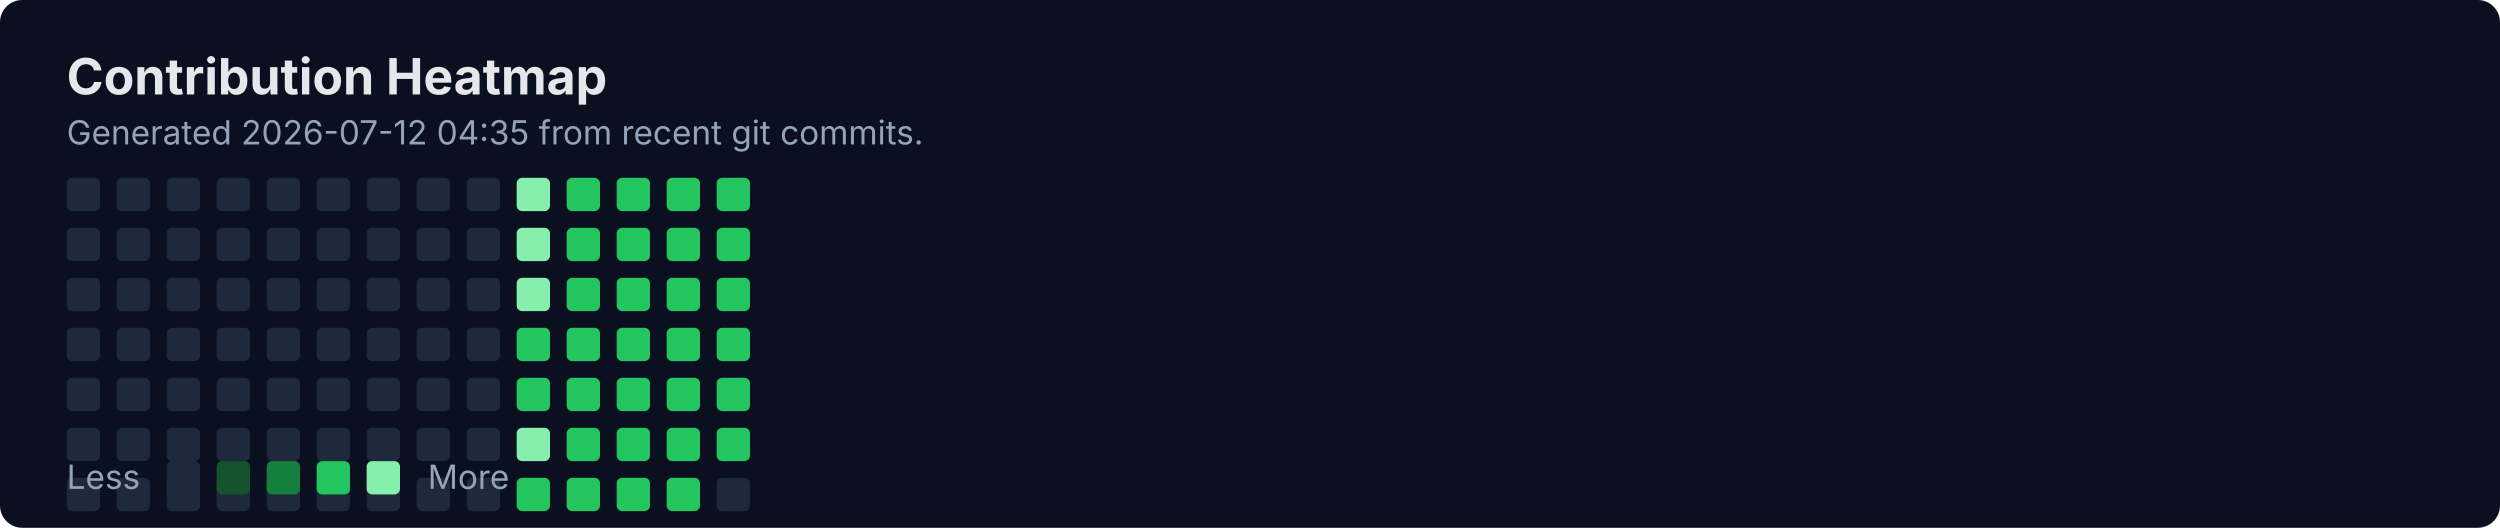
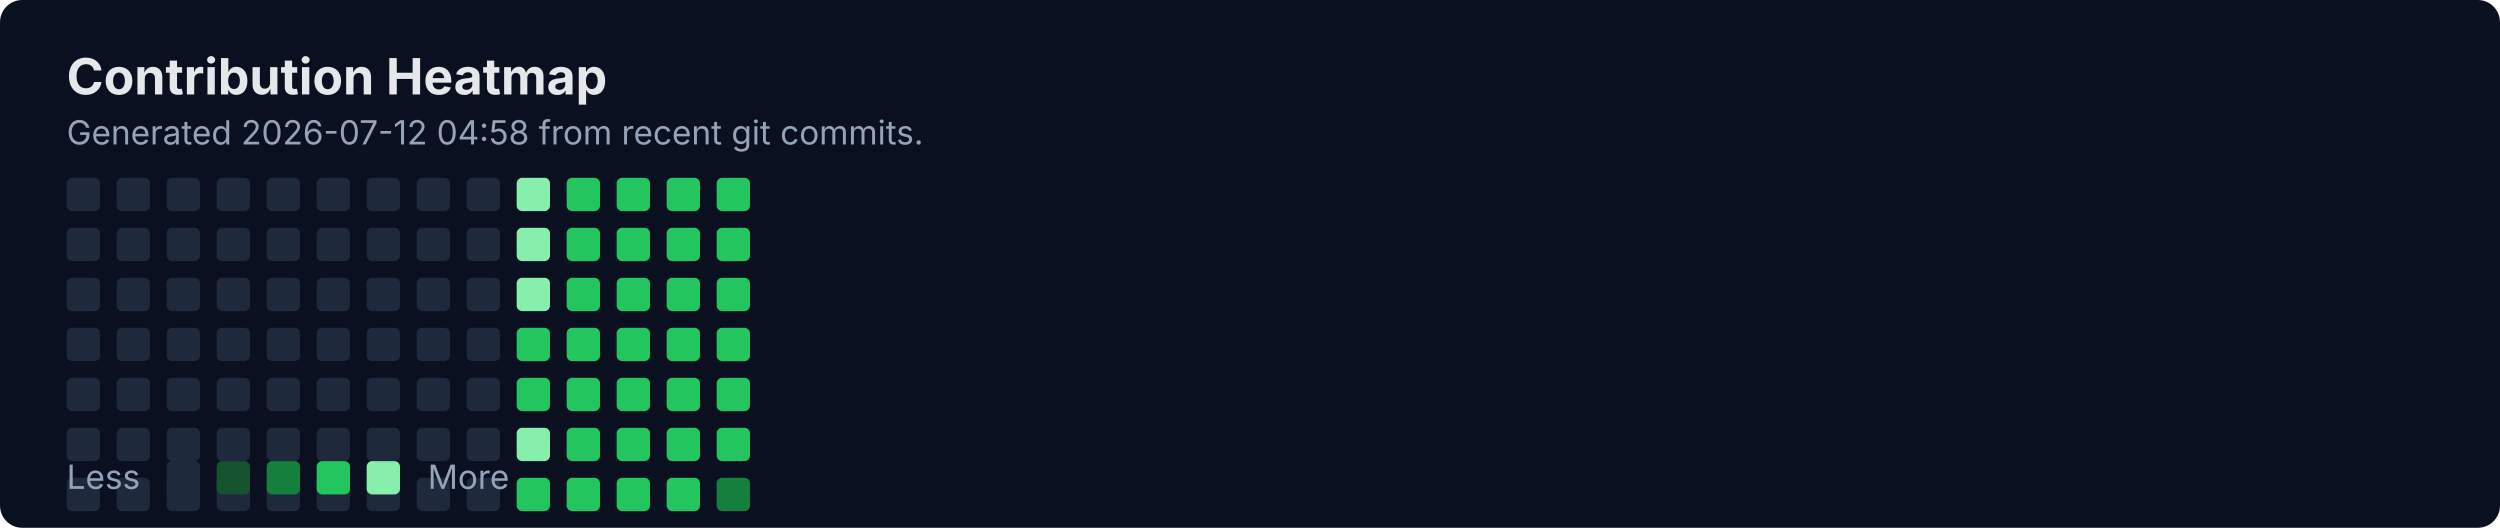
<svg xmlns="http://www.w3.org/2000/svg" width="900" height="190" viewBox="0 0 900 190" fill="none" role="img" aria-labelledby="title">
  <rect width="900" height="190" rx="8" fill="#0B1020" />
  <text x="24" y="34" fill="#E5E7EB" font-family="Inter, Segoe UI, Arial" font-size="18" font-weight="700">Contribution Heatmap</text>
-   <text x="24" y="52" fill="#94A3B8" font-family="Inter, Segoe UI, Arial" font-size="12">Generated 2026-07-12 04:35 from recent git commits.</text>
+   <text x="24" y="52" fill="#94A3B8" font-family="Inter, Segoe UI, Arial" font-size="12">Generated 2026-07-12 04:58 from recent git commits.</text>
  <rect x="24" y="64" width="12" height="12" rx="2" fill="#1E293B" />
  <rect x="24" y="82" width="12" height="12" rx="2" fill="#1E293B" />
  <rect x="24" y="100" width="12" height="12" rx="2" fill="#1E293B" />
  <rect x="24" y="118" width="12" height="12" rx="2" fill="#1E293B" />
  <rect x="24" y="136" width="12" height="12" rx="2" fill="#1E293B" />
  <rect x="24" y="154" width="12" height="12" rx="2" fill="#1E293B" />
  <rect x="24" y="172" width="12" height="12" rx="2" fill="#1E293B" />
  <rect x="42" y="64" width="12" height="12" rx="2" fill="#1E293B" />
  <rect x="42" y="82" width="12" height="12" rx="2" fill="#1E293B" />
  <rect x="42" y="100" width="12" height="12" rx="2" fill="#1E293B" />
  <rect x="42" y="118" width="12" height="12" rx="2" fill="#1E293B" />
  <rect x="42" y="136" width="12" height="12" rx="2" fill="#1E293B" />
  <rect x="42" y="154" width="12" height="12" rx="2" fill="#1E293B" />
  <rect x="42" y="172" width="12" height="12" rx="2" fill="#1E293B" />
  <rect x="60" y="64" width="12" height="12" rx="2" fill="#1E293B" />
  <rect x="60" y="82" width="12" height="12" rx="2" fill="#1E293B" />
  <rect x="60" y="100" width="12" height="12" rx="2" fill="#1E293B" />
  <rect x="60" y="118" width="12" height="12" rx="2" fill="#1E293B" />
  <rect x="60" y="136" width="12" height="12" rx="2" fill="#1E293B" />
  <rect x="60" y="154" width="12" height="12" rx="2" fill="#1E293B" />
  <rect x="60" y="172" width="12" height="12" rx="2" fill="#1E293B" />
  <rect x="78" y="64" width="12" height="12" rx="2" fill="#1E293B" />
  <rect x="78" y="82" width="12" height="12" rx="2" fill="#1E293B" />
  <rect x="78" y="100" width="12" height="12" rx="2" fill="#1E293B" />
  <rect x="78" y="118" width="12" height="12" rx="2" fill="#1E293B" />
  <rect x="78" y="136" width="12" height="12" rx="2" fill="#1E293B" />
  <rect x="78" y="154" width="12" height="12" rx="2" fill="#1E293B" />
  <rect x="78" y="172" width="12" height="12" rx="2" fill="#1E293B" />
  <rect x="96" y="64" width="12" height="12" rx="2" fill="#1E293B" />
  <rect x="96" y="82" width="12" height="12" rx="2" fill="#1E293B" />
  <rect x="96" y="100" width="12" height="12" rx="2" fill="#1E293B" />
  <rect x="96" y="118" width="12" height="12" rx="2" fill="#1E293B" />
  <rect x="96" y="136" width="12" height="12" rx="2" fill="#1E293B" />
  <rect x="96" y="154" width="12" height="12" rx="2" fill="#1E293B" />
  <rect x="96" y="172" width="12" height="12" rx="2" fill="#1E293B" />
  <rect x="114" y="64" width="12" height="12" rx="2" fill="#1E293B" />
  <rect x="114" y="82" width="12" height="12" rx="2" fill="#1E293B" />
  <rect x="114" y="100" width="12" height="12" rx="2" fill="#1E293B" />
  <rect x="114" y="118" width="12" height="12" rx="2" fill="#1E293B" />
  <rect x="114" y="136" width="12" height="12" rx="2" fill="#1E293B" />
  <rect x="114" y="154" width="12" height="12" rx="2" fill="#1E293B" />
  <rect x="114" y="172" width="12" height="12" rx="2" fill="#1E293B" />
  <rect x="132" y="64" width="12" height="12" rx="2" fill="#1E293B" />
  <rect x="132" y="82" width="12" height="12" rx="2" fill="#1E293B" />
  <rect x="132" y="100" width="12" height="12" rx="2" fill="#1E293B" />
  <rect x="132" y="118" width="12" height="12" rx="2" fill="#1E293B" />
  <rect x="132" y="136" width="12" height="12" rx="2" fill="#1E293B" />
  <rect x="132" y="154" width="12" height="12" rx="2" fill="#1E293B" />
  <rect x="132" y="172" width="12" height="12" rx="2" fill="#1E293B" />
  <rect x="150" y="64" width="12" height="12" rx="2" fill="#1E293B" />
  <rect x="150" y="82" width="12" height="12" rx="2" fill="#1E293B" />
  <rect x="150" y="100" width="12" height="12" rx="2" fill="#1E293B" />
  <rect x="150" y="118" width="12" height="12" rx="2" fill="#1E293B" />
  <rect x="150" y="136" width="12" height="12" rx="2" fill="#1E293B" />
  <rect x="150" y="154" width="12" height="12" rx="2" fill="#1E293B" />
  <rect x="150" y="172" width="12" height="12" rx="2" fill="#1E293B" />
  <rect x="168" y="64" width="12" height="12" rx="2" fill="#1E293B" />
  <rect x="168" y="82" width="12" height="12" rx="2" fill="#1E293B" />
  <rect x="168" y="100" width="12" height="12" rx="2" fill="#1E293B" />
  <rect x="168" y="118" width="12" height="12" rx="2" fill="#1E293B" />
  <rect x="168" y="136" width="12" height="12" rx="2" fill="#1E293B" />
  <rect x="168" y="154" width="12" height="12" rx="2" fill="#1E293B" />
  <rect x="168" y="172" width="12" height="12" rx="2" fill="#1E293B" />
  <rect x="186" y="64" width="12" height="12" rx="2" fill="#86EFAC" />
  <rect x="186" y="82" width="12" height="12" rx="2" fill="#86EFAC" />
  <rect x="186" y="100" width="12" height="12" rx="2" fill="#86EFAC" />
  <rect x="186" y="118" width="12" height="12" rx="2" fill="#22C55E" />
  <rect x="186" y="136" width="12" height="12" rx="2" fill="#22C55E" />
  <rect x="186" y="154" width="12" height="12" rx="2" fill="#86EFAC" />
  <rect x="186" y="172" width="12" height="12" rx="2" fill="#22C55E" />
  <rect x="204" y="64" width="12" height="12" rx="2" fill="#22C55E" />
  <rect x="204" y="82" width="12" height="12" rx="2" fill="#22C55E" />
  <rect x="204" y="100" width="12" height="12" rx="2" fill="#22C55E" />
  <rect x="204" y="118" width="12" height="12" rx="2" fill="#22C55E" />
  <rect x="204" y="136" width="12" height="12" rx="2" fill="#22C55E" />
  <rect x="204" y="154" width="12" height="12" rx="2" fill="#22C55E" />
  <rect x="204" y="172" width="12" height="12" rx="2" fill="#22C55E" />
  <rect x="222" y="64" width="12" height="12" rx="2" fill="#22C55E" />
  <rect x="222" y="82" width="12" height="12" rx="2" fill="#22C55E" />
  <rect x="222" y="100" width="12" height="12" rx="2" fill="#22C55E" />
  <rect x="222" y="118" width="12" height="12" rx="2" fill="#22C55E" />
  <rect x="222" y="136" width="12" height="12" rx="2" fill="#22C55E" />
  <rect x="222" y="154" width="12" height="12" rx="2" fill="#22C55E" />
  <rect x="222" y="172" width="12" height="12" rx="2" fill="#22C55E" />
  <rect x="240" y="64" width="12" height="12" rx="2" fill="#22C55E" />
  <rect x="240" y="82" width="12" height="12" rx="2" fill="#22C55E" />
  <rect x="240" y="100" width="12" height="12" rx="2" fill="#22C55E" />
  <rect x="240" y="118" width="12" height="12" rx="2" fill="#22C55E" />
  <rect x="240" y="136" width="12" height="12" rx="2" fill="#22C55E" />
  <rect x="240" y="154" width="12" height="12" rx="2" fill="#22C55E" />
  <rect x="240" y="172" width="12" height="12" rx="2" fill="#22C55E" />
  <rect x="258" y="64" width="12" height="12" rx="2" fill="#22C55E" />
  <rect x="258" y="82" width="12" height="12" rx="2" fill="#22C55E" />
  <rect x="258" y="100" width="12" height="12" rx="2" fill="#22C55E" />
  <rect x="258" y="118" width="12" height="12" rx="2" fill="#22C55E" />
  <rect x="258" y="136" width="12" height="12" rx="2" fill="#22C55E" />
  <rect x="258" y="154" width="12" height="12" rx="2" fill="#22C55E" />
-   <rect x="258" y="172" width="12" height="12" rx="2" fill="#1E293B" />
+   <rect x="258" y="172" width="12" height="12" rx="2" fill="#15803D" />
  <text x="24" y="176" fill="#94A3B8" font-family="Inter, Segoe UI, Arial" font-size="12">Less</text>
  <rect x="60" y="166" width="12" height="12" rx="2" fill="#1E293B" />
  <rect x="78" y="166" width="12" height="12" rx="2" fill="#14532D" />
  <rect x="96" y="166" width="12" height="12" rx="2" fill="#15803D" />
  <rect x="114" y="166" width="12" height="12" rx="2" fill="#22C55E" />
  <rect x="132" y="166" width="12" height="12" rx="2" fill="#86EFAC" />
  <text x="154" y="176" fill="#94A3B8" font-family="Inter, Segoe UI, Arial" font-size="12">More</text>
</svg>
